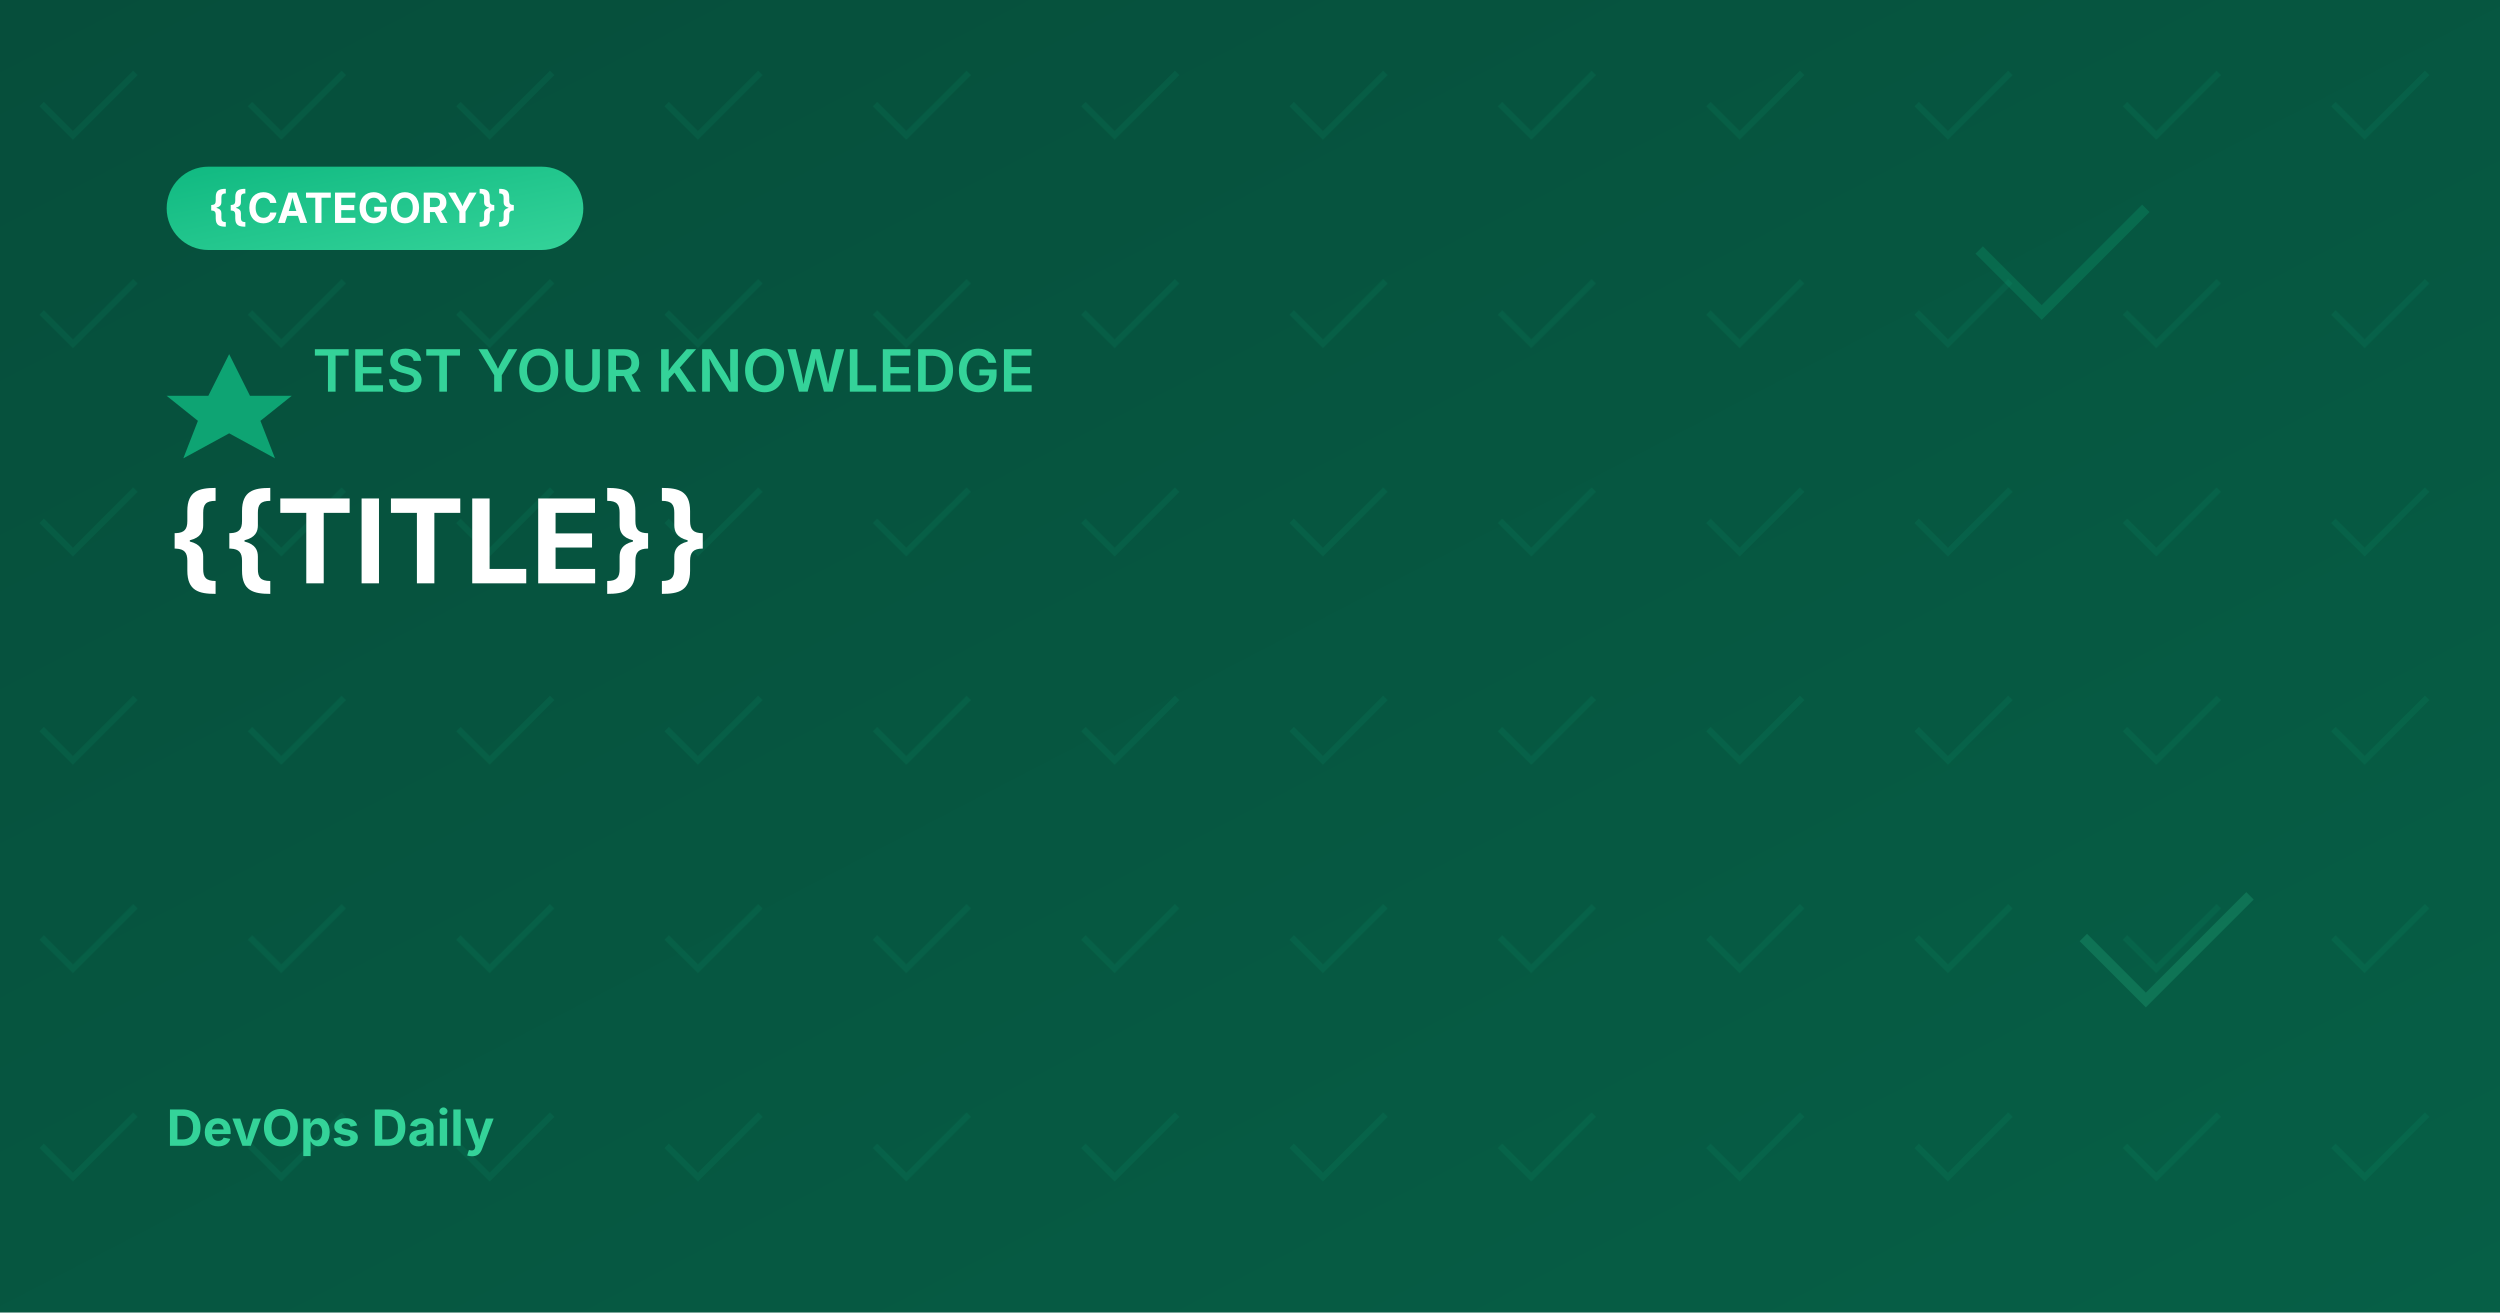
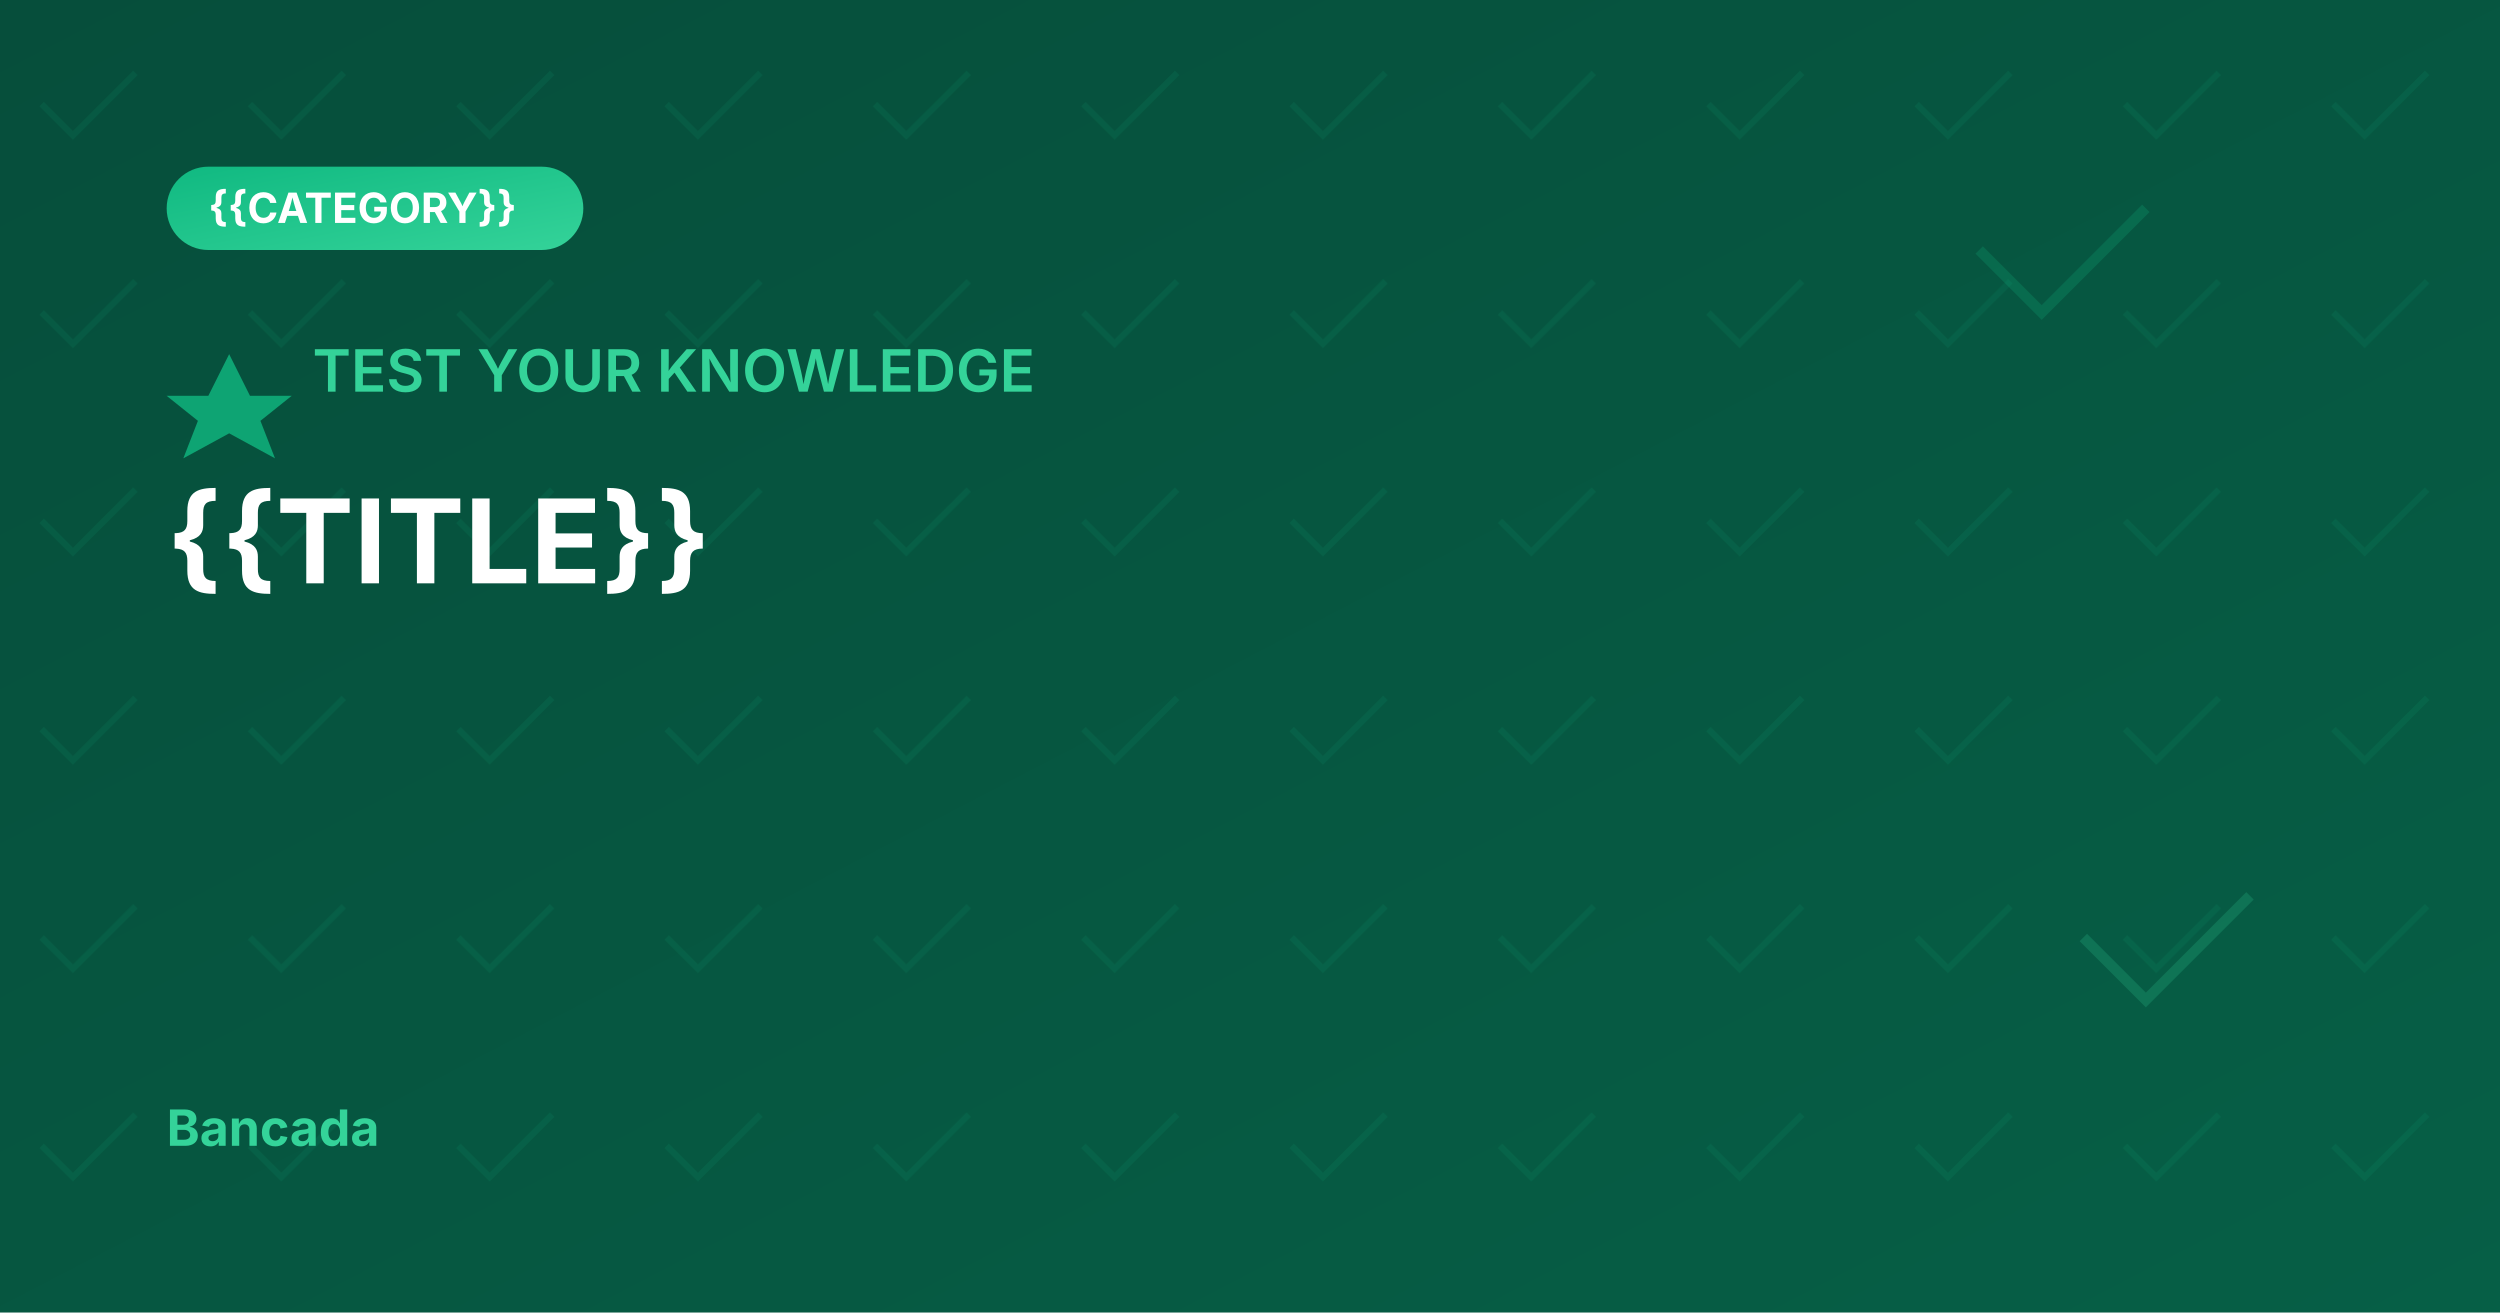
<svg xmlns="http://www.w3.org/2000/svg" width="1200" height="630">
  <defs>
    <linearGradient id="bgGradient" x1="0%" y1="0%" x2="100%" y2="100%">
      <stop offset="0%" style="stop-color:#064e3b;stop-opacity:1" />
      <stop offset="100%" style="stop-color:#065f46;stop-opacity:1" />
    </linearGradient>
    <linearGradient id="accentGradient" x1="0%" y1="0%" x2="100%" y2="100%">
      <stop offset="0%" style="stop-color:#10b981;stop-opacity:1" />
      <stop offset="100%" style="stop-color:#34d399;stop-opacity:1" />
    </linearGradient>
    <pattern id="checks" x="0" y="0" width="100" height="100" patternUnits="userSpaceOnUse">
      <path d="M20 50 L35 65 L65 35" fill="none" stroke="#10b981" stroke-width="3" opacity="0.1" />
    </pattern>
  </defs>
  <rect width="1200" height="630" fill="url(#bgGradient)" />
  <rect width="1200" height="630" fill="url(#checks)" />
  <rect x="80" y="80" width="200" height="40" rx="20" fill="url(#accentGradient)" />
  <text x="100" y="107" font-family="system-ui, -apple-system, sans-serif" font-size="20" font-weight="bold" fill="#ffffff">{{CATEGORY}}</text>
  <g transform="translate(80, 160)">
    <path d="M30 10 L40 30 L60 30 L45 42 L52 60 L30 48 L8 60 L15 42 L0 30 L20 30 Z" fill="#10b981" opacity="0.8" />
  </g>
  <text x="150" y="188" font-family="system-ui, -apple-system, sans-serif" font-size="28" font-weight="600" fill="#34d399">TEST YOUR KNOWLEDGE</text>
  <text x="80" y="280" font-family="system-ui, -apple-system, sans-serif" font-size="56" font-weight="bold" fill="#ffffff">{{TITLE}}</text>
  <g opacity="0.2">
    <path d="M950 120 L980 150 L1030 100" fill="none" stroke="#10b981" stroke-width="5" />
    <path d="M1000 450 L1030 480 L1080 430" fill="none" stroke="#34d399" stroke-width="5" />
  </g>
-   <text x="80" y="550" font-family="system-ui, -apple-system, sans-serif" font-size="24" font-weight="bold" fill="#34d399">DevOps Daily</text>
+   <text x="80" y="550" font-family="system-ui, -apple-system, sans-serif" font-size="24" font-weight="bold" fill="#34d399">Bancada</text>
</svg>
